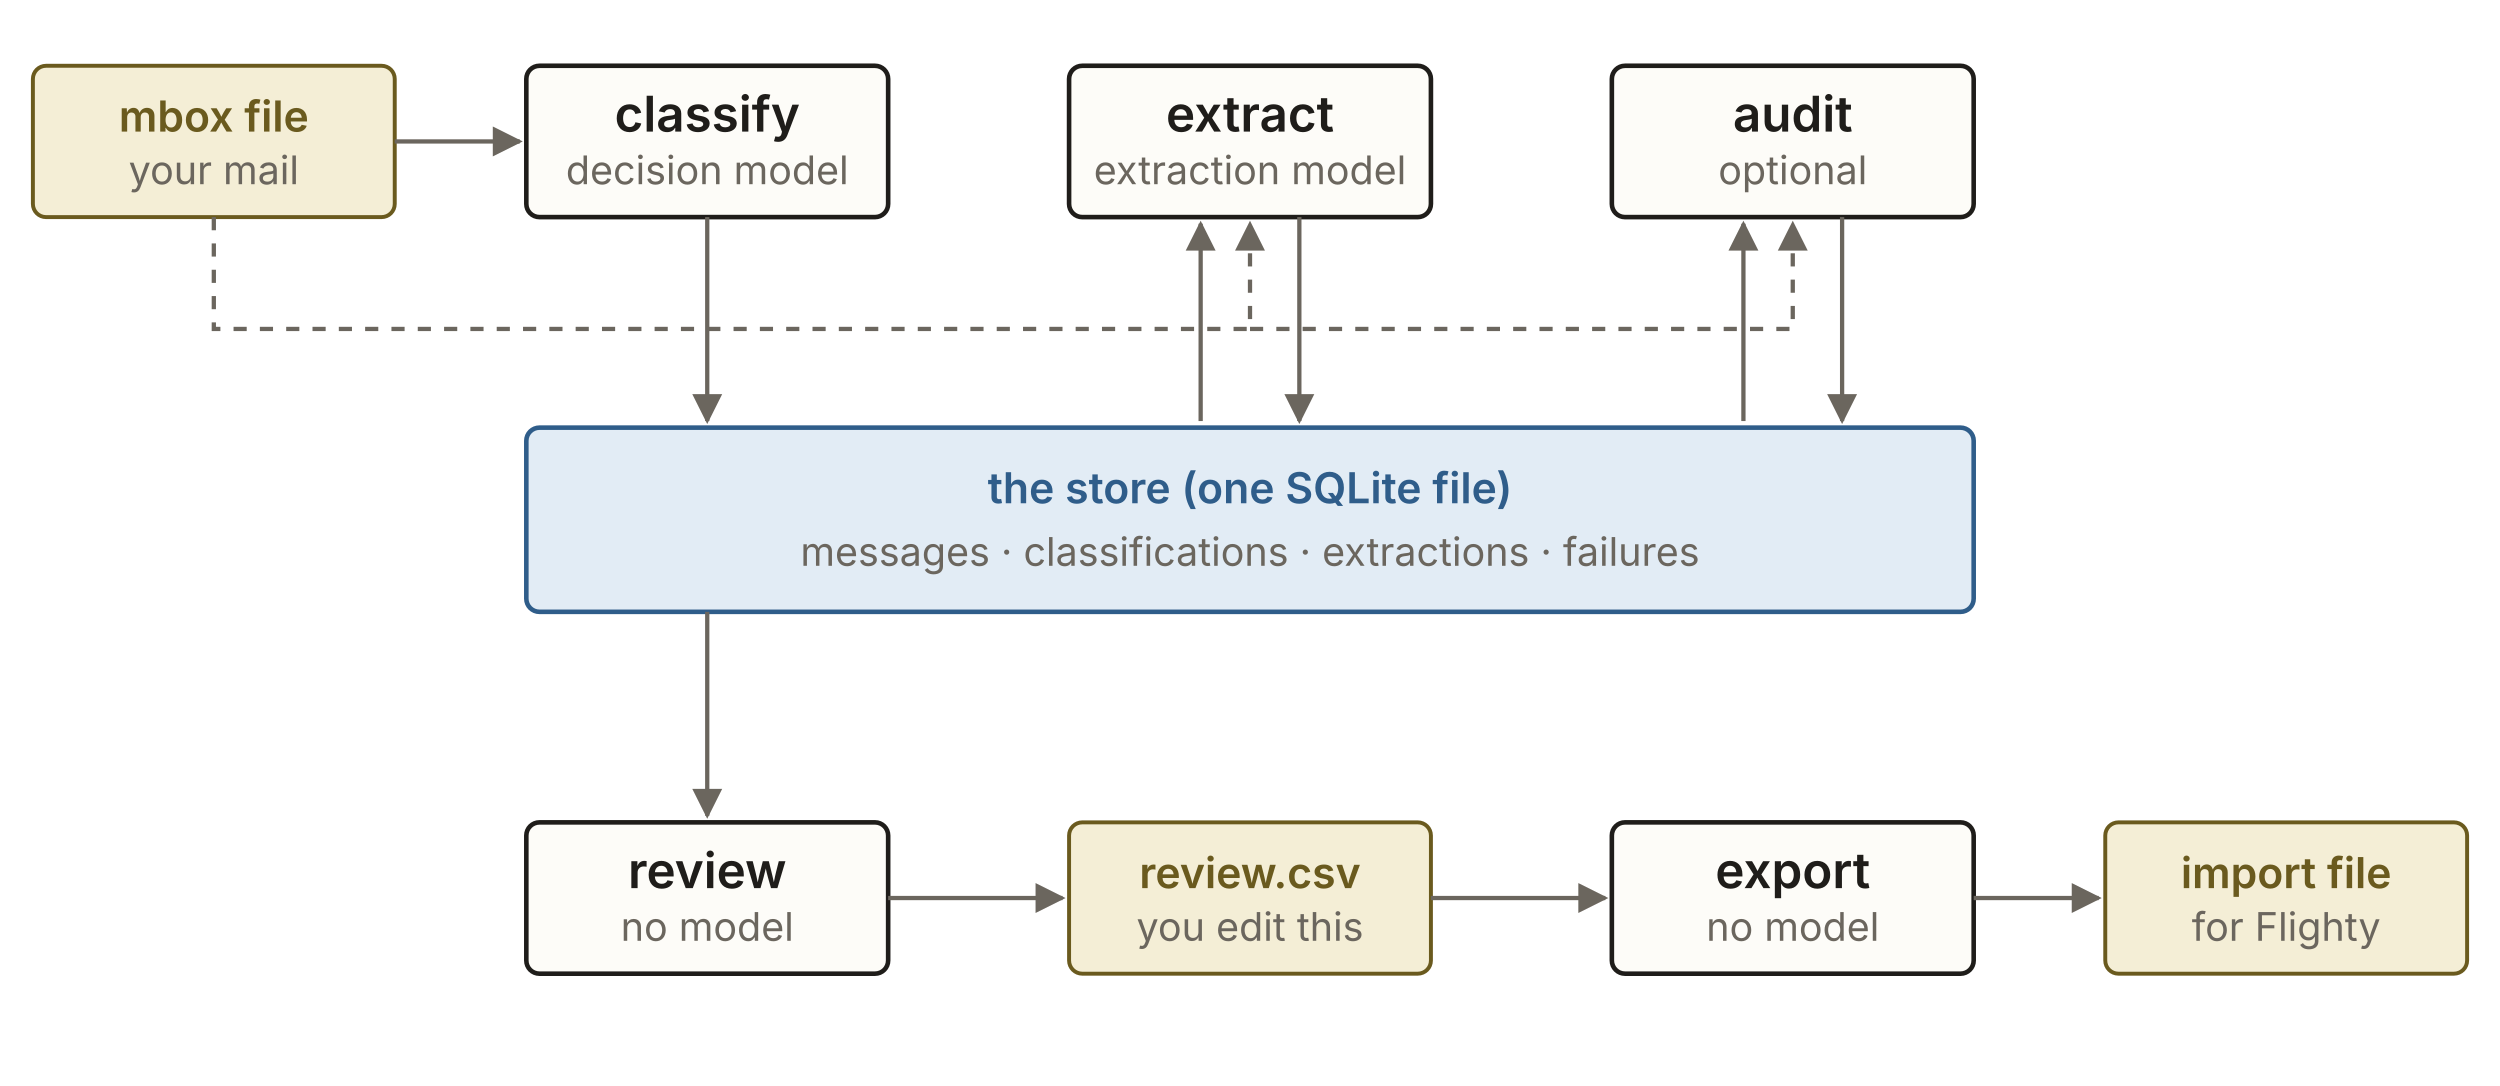
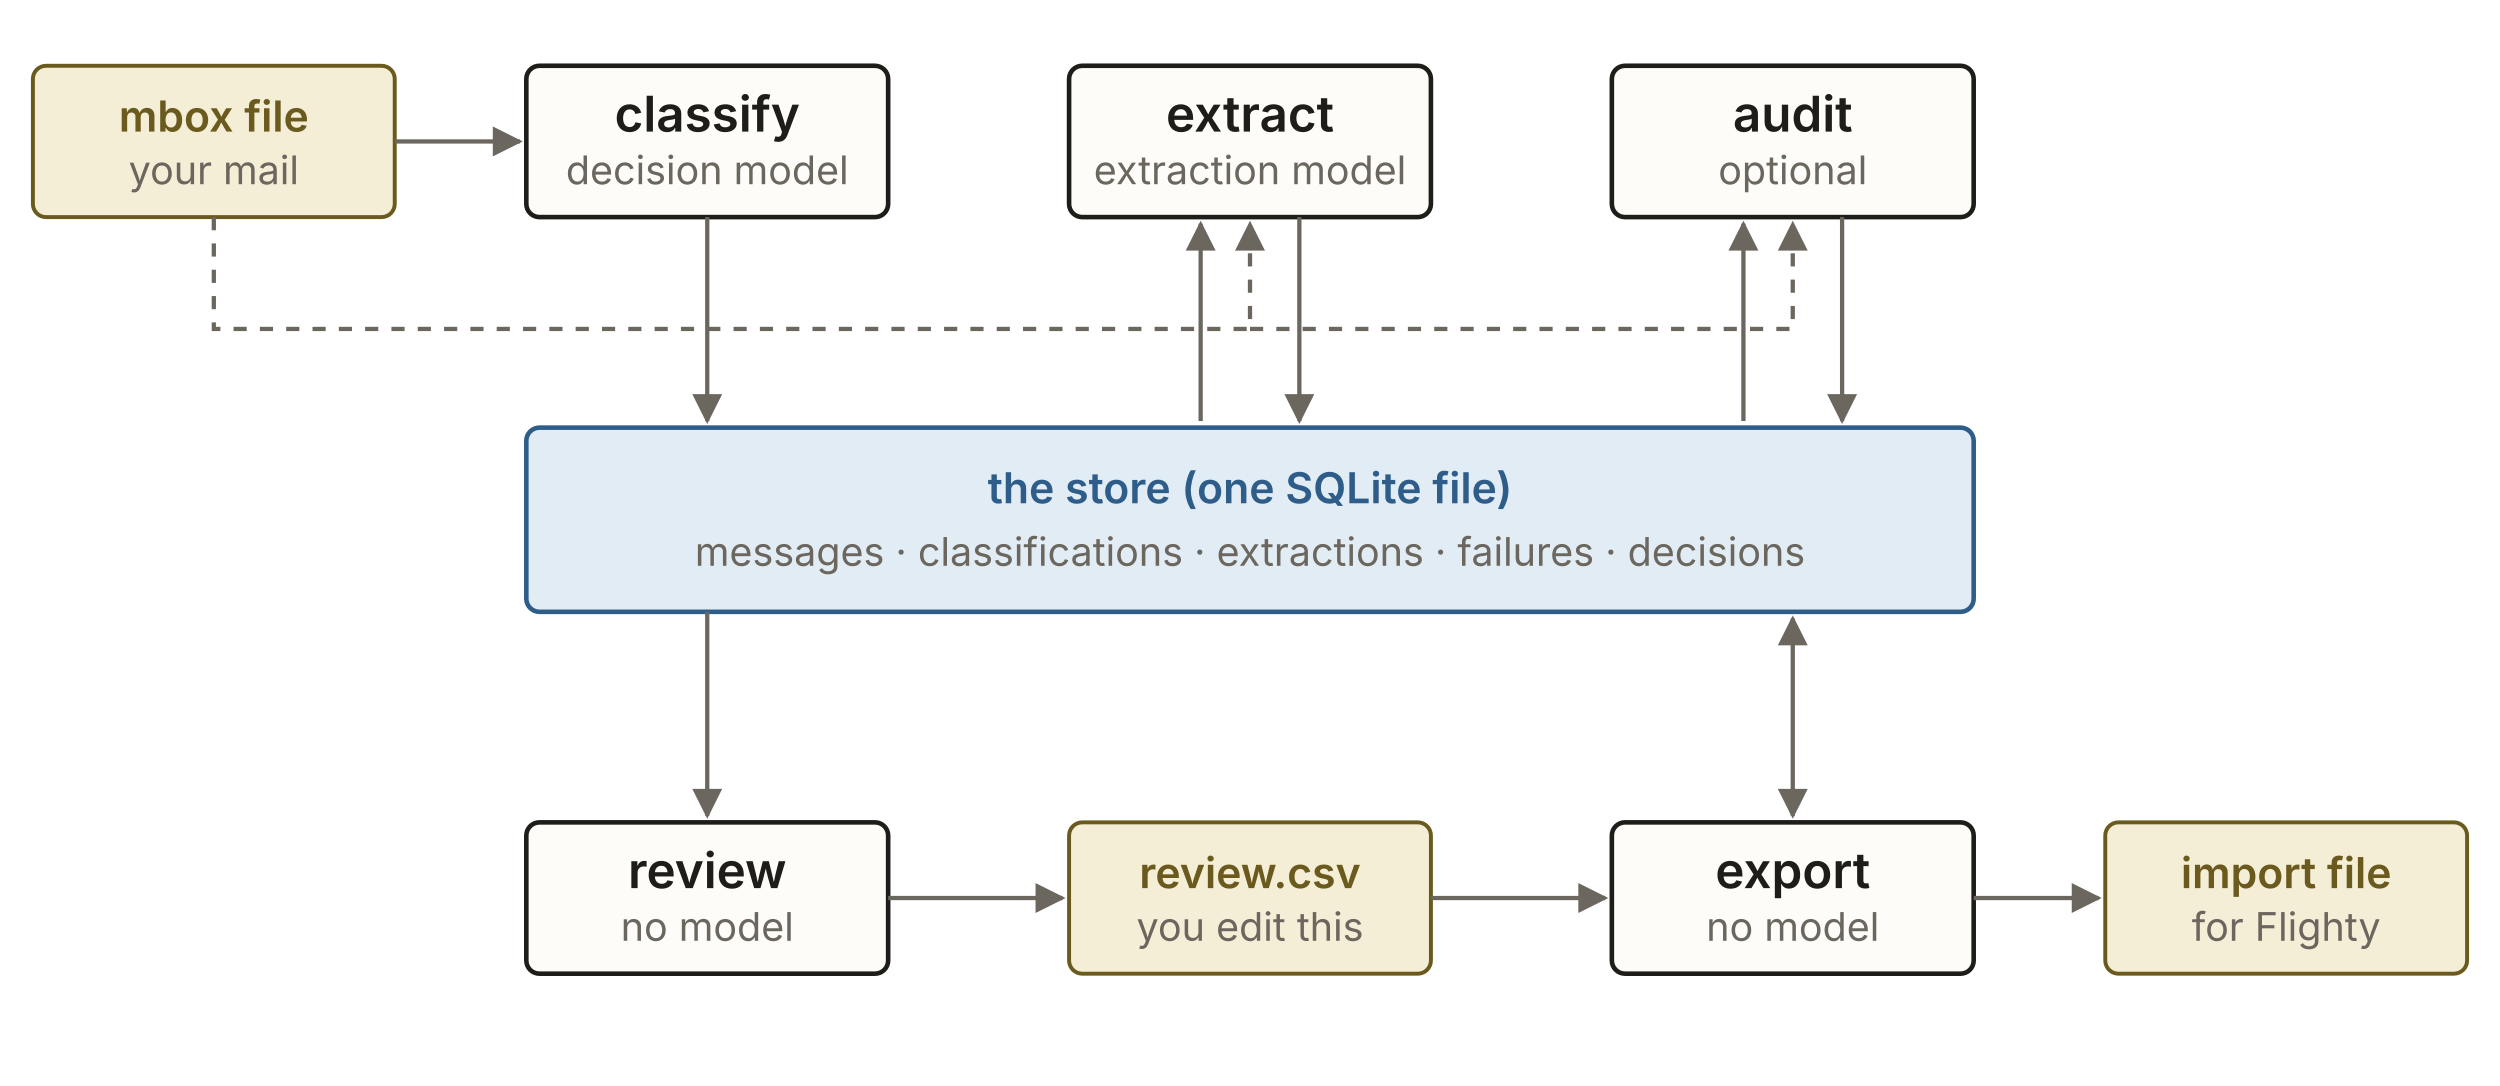
<svg xmlns="http://www.w3.org/2000/svg" viewBox="0 0 760 330" role="img" aria-labelledby="title desc">
  <defs>
    <marker id="arrow" viewBox="0 0 10 10" refX="9" refY="5" markerWidth="7" markerHeight="7" orient="auto-start-reverse">
      <path class="head" d="M0 0L10 5L0 10z" />
    </marker>
  </defs>
  <style>
    .cmd { fill: #fdfcf8; stroke: #1f1d1a; stroke-width: 1.4; }
    .store { fill: #e2ecf5; stroke: #2f5d8a; stroke-width: 1.4; }
    .file { fill: #f4eed6; stroke: #6a5a1e; stroke-width: 1.2; }
    .lbl { font: 600 15px ui-sans-serif, system-ui, -apple-system, "Helvetica Neue", sans-serif; fill: #1f1d1a; text-anchor: middle; }
    .sub { font: 12px ui-sans-serif, system-ui, -apple-system, "Helvetica Neue", sans-serif; fill: #6b665e; text-anchor: middle; }
    .slbl { font: 600 13px ui-sans-serif, system-ui, -apple-system, "Helvetica Neue", sans-serif; fill: #2f5d8a; text-anchor: middle; }
    .flbl { font: 600 13px ui-sans-serif, system-ui, -apple-system, "Helvetica Neue", sans-serif; fill: #6a5a1e; text-anchor: middle; }
    .ln { stroke: #6b665e; stroke-width: 1.3; fill: none; marker-end: url(#arrow); }
    .dash { stroke-dasharray: 4 4; }
    .head { fill: #6b665e; }
    @media (prefers-color-scheme: dark) {
      .cmd { fill: #171614; stroke: #ece8df; }
      .store { fill: #1e2c3a; stroke: #8fbbe6; }
      .file { fill: #33301f; stroke: #d9c877; }
      .lbl { fill: #ece8df; }
      .sub { fill: #a39d92; }
      .slbl { fill: #8fbbe6; }
      .flbl { fill: #d9c877; }
      .ln { stroke: #a39d92; }
      .head { fill: #a39d92; }
    }
  </style>
  <rect class="file" x="10" y="20" width="110" height="46" rx="4" />
  <text class="flbl" x="65" y="40">mbox file</text>
  <text class="sub" x="65" y="56">your mail</text>
  <rect class="cmd" x="160" y="20" width="110" height="46" rx="4" />
  <text class="lbl" x="215" y="40">classify</text>
  <text class="sub" x="215" y="56">decision model</text>
  <rect class="cmd" x="325" y="20" width="110" height="46" rx="4" />
  <text class="lbl" x="380" y="40">extract</text>
  <text class="sub" x="380" y="56">extraction model</text>
  <rect class="cmd" x="490" y="20" width="110" height="46" rx="4" />
  <text class="lbl" x="545" y="40">audit</text>
  <text class="sub" x="545" y="56">optional</text>
  <rect class="store" x="160" y="130" width="440" height="56" rx="4" />
  <text class="slbl" x="380" y="153">the store (one SQLite file)</text>
-   <text class="sub" x="380" y="172">messages · classifications · extractions · failures</text>
+   <text class="sub" x="380" y="172">messages · classifications · extractions · failures · decisions</text>
  <rect class="cmd" x="160" y="250" width="110" height="46" rx="4" />
  <text class="lbl" x="215" y="270">review</text>
  <text class="sub" x="215" y="286">no model</text>
  <rect class="file" x="325" y="250" width="110" height="46" rx="4" />
  <text class="flbl" x="380" y="270">review.csv</text>
  <text class="sub" x="380" y="286">you edit this</text>
  <rect class="cmd" x="490" y="250" width="110" height="46" rx="4" />
  <text class="lbl" x="545" y="270">export</text>
  <text class="sub" x="545" y="286">no model</text>
  <rect class="file" x="640" y="250" width="110" height="46" rx="4" />
  <text class="flbl" x="695" y="270">import file</text>
  <text class="sub" x="695" y="286">for Flighty</text>
  <path class="ln" d="M120 43H158" />
  <path class="ln dash" d="M65 66V100H380V68" />
  <path class="ln dash" d="M380 100H545V68" />
  <path class="ln" d="M215 66V128" />
  <path class="ln" d="M365 128V68" />
  <path class="ln" d="M395 66V128" />
  <path class="ln" d="M530 128V68" />
  <path class="ln" d="M560 66V128" />
  <path class="ln" d="M215 186V248" />
  <path class="ln" d="M270 273H323" />
  <path class="ln" d="M435 273H488" />
  <path class="ln" d="M600 273H638" />
+   <path class="ln" style="marker-start: url(#arrow)" d="M545 188V248" />
</svg>
